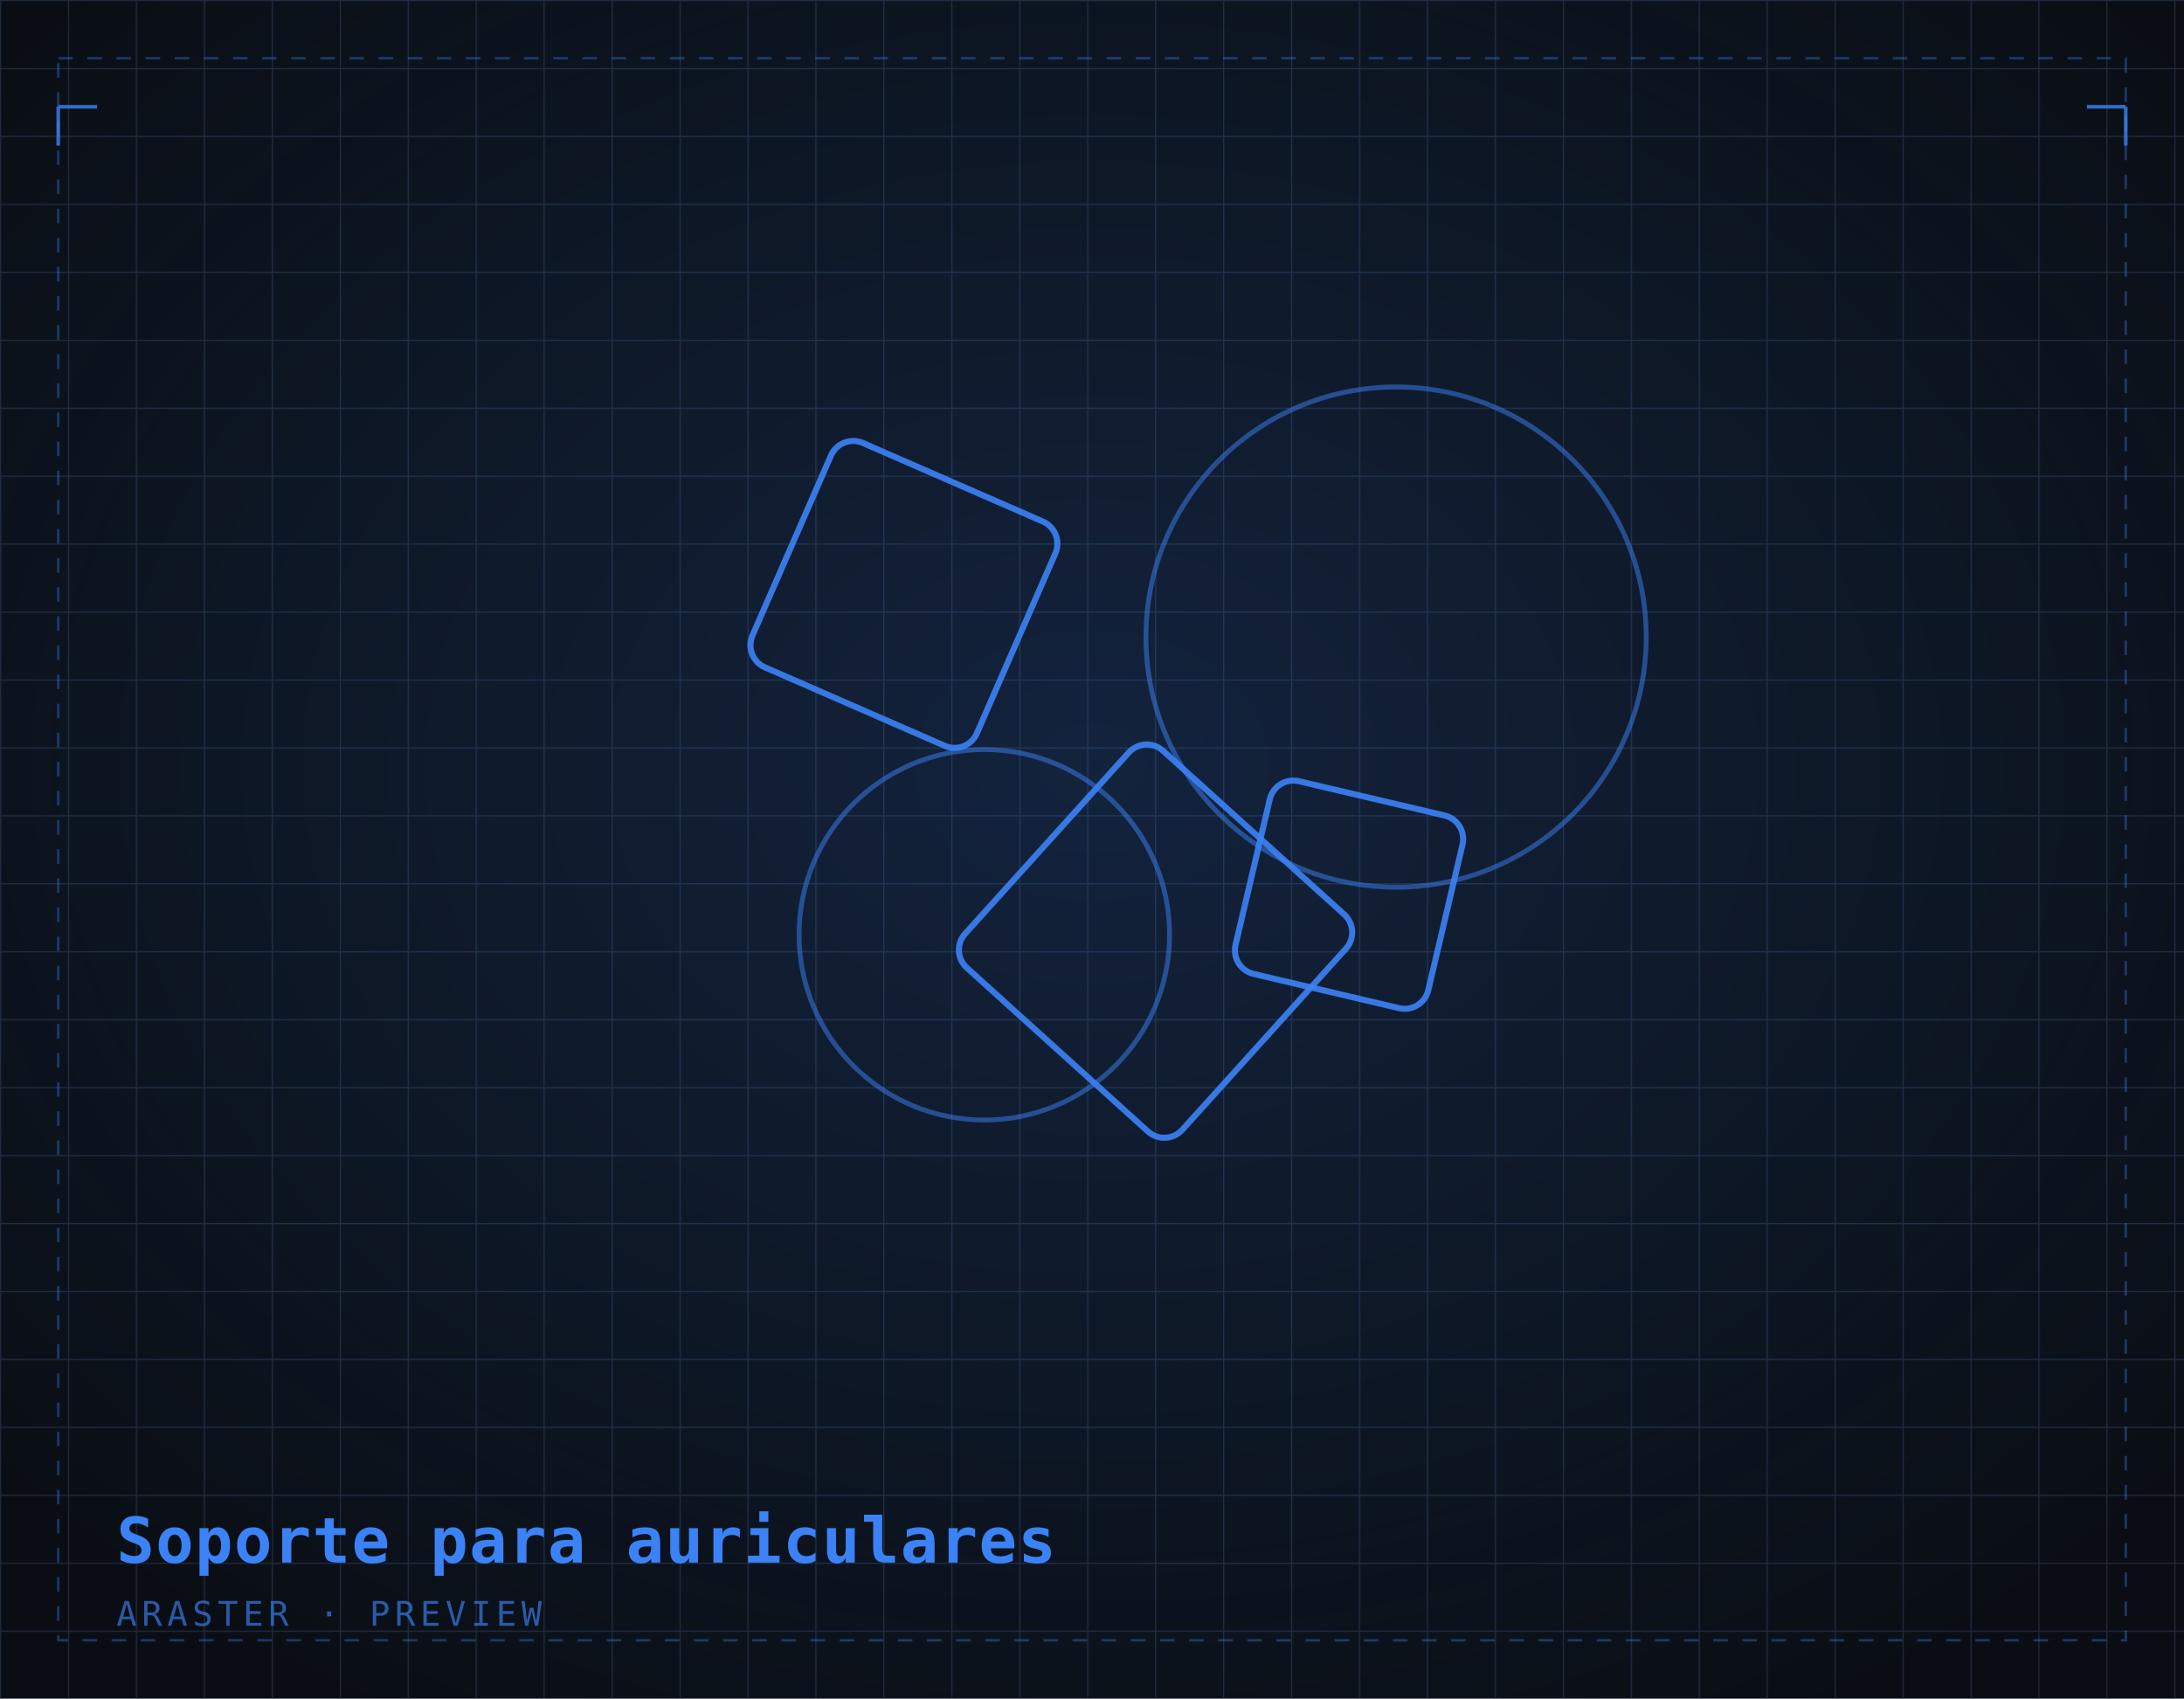
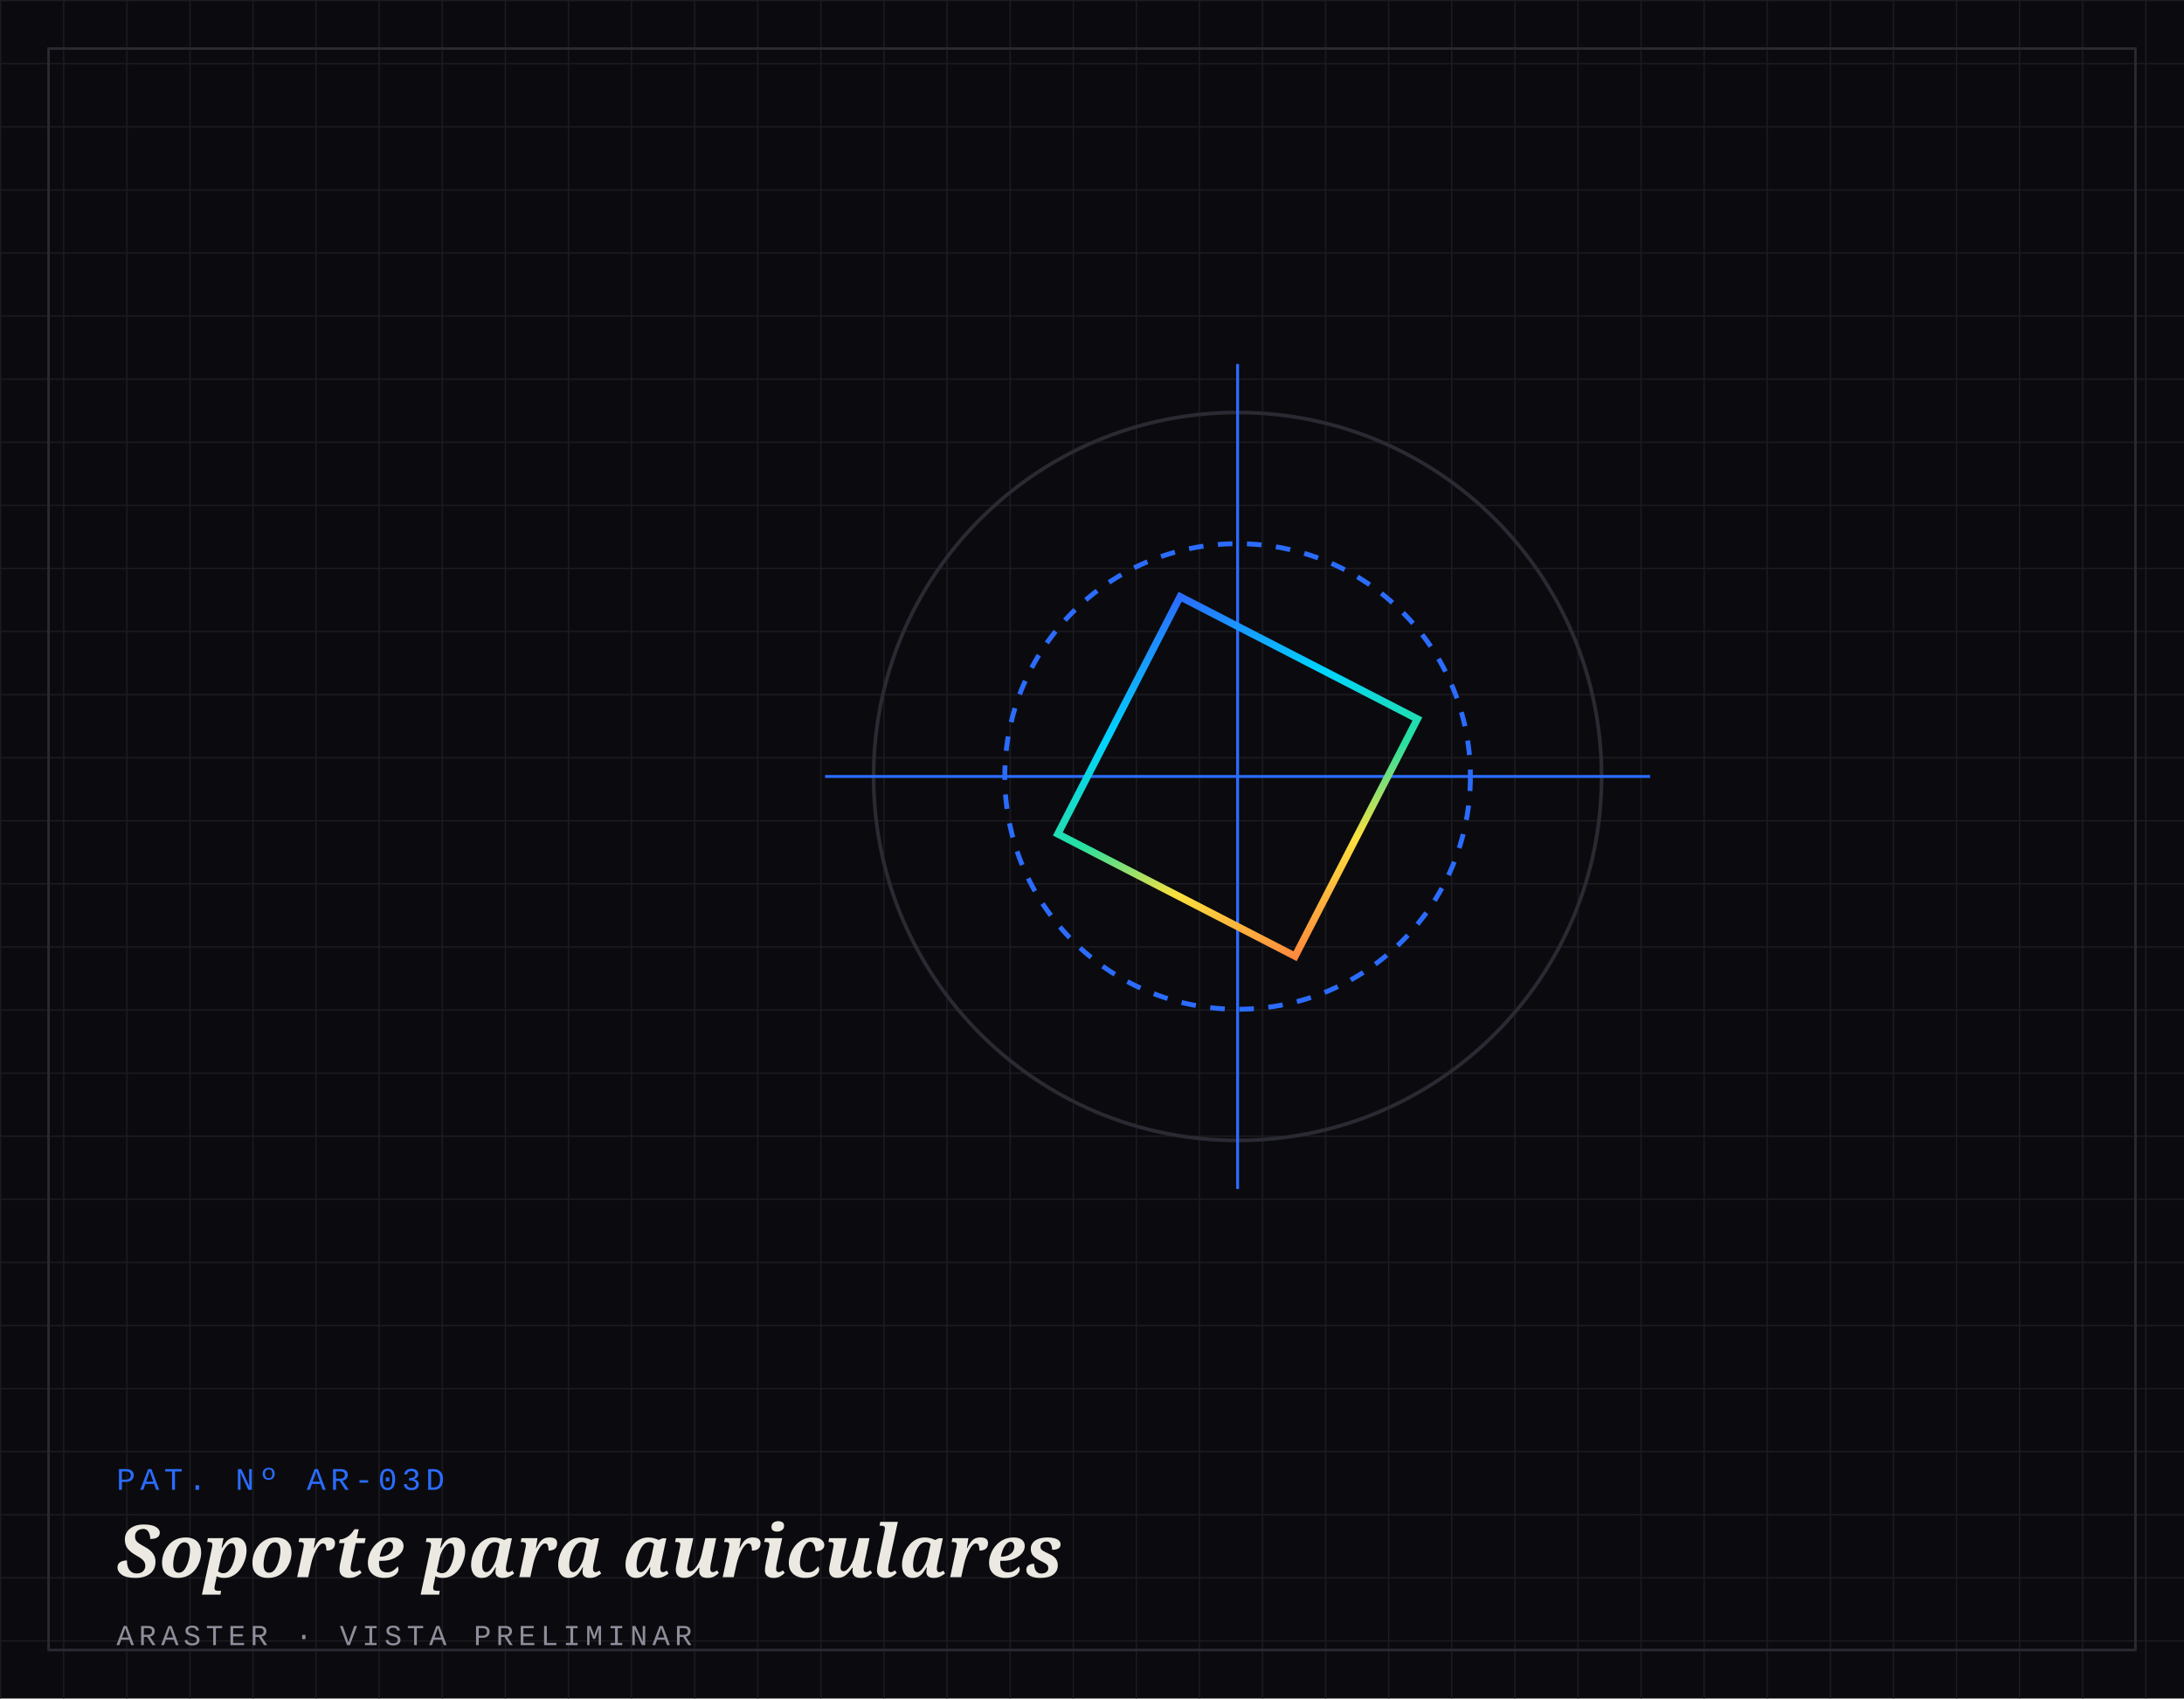
<svg xmlns="http://www.w3.org/2000/svg" viewBox="0 0 900 700" width="900" height="700">
  <defs>
-     <pattern id="grid" width="28" height="28" patternUnits="userSpaceOnUse">
-       <path d="M 28 0 L 0 0 0 28" fill="none" stroke="#1e293b" stroke-width="1" />
+     <pattern id="grid" width="26" height="26" patternUnits="userSpaceOnUse">
+       <path d="M 26 0 L 0 0 0 26" fill="none" stroke="#1c1c22" stroke-width="1" />
    </pattern>
-     <radialGradient id="glow" cx="50%" cy="45%" r="65%">
-       <stop offset="0%" stop-color="#3b82f6" stop-opacity="0.18" />
-       <stop offset="100%" stop-color="#3b82f6" stop-opacity="0" />
-     </radialGradient>
+     <linearGradient id="thermal" x1="0" y1="0" x2="1" y2="1">
+       <stop offset="0%" stop-color="#2b6cff" />
+       <stop offset="30%" stop-color="#00d4ff" />
+       <stop offset="55%" stop-color="#27e0a0" />
+       <stop offset="75%" stop-color="#fbe13d" />
+       <stop offset="100%" stop-color="#ff8a3d" />
+     </linearGradient>
  </defs>
-   <rect width="900" height="700" fill="#0a0e14" />
+   <rect width="900" height="700" fill="#0b0b0f" />
  <rect width="900" height="700" fill="url(#grid)" />
-   <rect width="900" height="700" fill="url(#glow)" />
-   <rect x="24" y="24" width="852" height="652" fill="none" stroke="#3b82f6" stroke-width="1" opacity="0.35" stroke-dasharray="6 6" />
-   <rect x="322.051" y="194.542" width="100.886" height="100.886" rx="10" transform="rotate(23.57291 372.4943 244.9849)" fill="none" stroke="#3b82f6" stroke-width="2.5" opacity="0.9" />
-   <rect x="515.128" y="327.927" width="81.59" height="81.59" rx="10" transform="rotate(13.23486 555.9228 368.7217)" fill="none" stroke="#3b82f6" stroke-width="2.5" opacity="0.9" />
-   <rect x="415.894" y="327.58" width="120.584" height="120.584" rx="10" transform="rotate(42.09746 476.1859 387.8722)" fill="none" stroke="#3b82f6" stroke-width="2.5" opacity="0.9" />
-   <circle cx="575.31" cy="262.565" r="103.083" fill="none" stroke="#3b82f6" stroke-width="2" opacity="0.5" />
-   <circle cx="405.627" cy="385.25" r="76.34" fill="none" stroke="#3b82f6" stroke-width="2" opacity="0.5" />
-   <g font-family="'JetBrains Mono', monospace" fill="#3b82f6">
-     <text x="48" y="644" font-size="26" font-weight="700" letter-spacing="0.5">Soporte para auriculares</text>
-     <text x="48" y="670" font-size="14" opacity="0.65" letter-spacing="2">ARASTER · PREVIEW</text>
-   </g>
-   <g stroke="#3b82f6" stroke-width="1.5" opacity="0.8">
-     <line x1="24" y1="60" x2="24" y2="44" />
-     <line x1="24" y1="44" x2="40" y2="44" />
-     <line x1="876" y1="60" x2="876" y2="44" />
-     <line x1="876" y1="44" x2="860" y2="44" />
+   <rect x="20" y="20" width="860" height="660" fill="none" stroke="#2a2a33" stroke-width="1" />
+   <circle cx="510" cy="320" r="150" fill="none" stroke="#2a2a33" stroke-width="1.5" />
+   <circle cx="510" cy="320" r="95.936" fill="none" stroke="#2b6cff" stroke-width="2" stroke-dasharray="6 6" />
+   <line x1="510" y1="150" x2="510" y2="490" stroke="#2b6cff" stroke-width="1.2" />
+   <line x1="340" y1="320" x2="680" y2="320" stroke="#2b6cff" stroke-width="1.2" />
+   <rect x="455" y="265" width="110" height="110" fill="none" stroke="url(#thermal)" stroke-width="3" transform="rotate(27.26631 510 320)" />
+   <g font-family="Georgia, serif" fill="#ece9e2">
+     <text x="48" y="614" font-size="13" letter-spacing="2" fill="#2b6cff" font-family="Courier New, monospace">PAT. Nº AR-03D</text>
+     <text x="48" y="650" font-size="30" font-style="italic" font-weight="600">Soporte para auriculares</text>
+     <text x="48" y="678" font-size="12" letter-spacing="2" fill="#8f8d9a" font-family="Courier New, monospace">ARASTER · VISTA PRELIMINAR</text>
  </g>
</svg>
